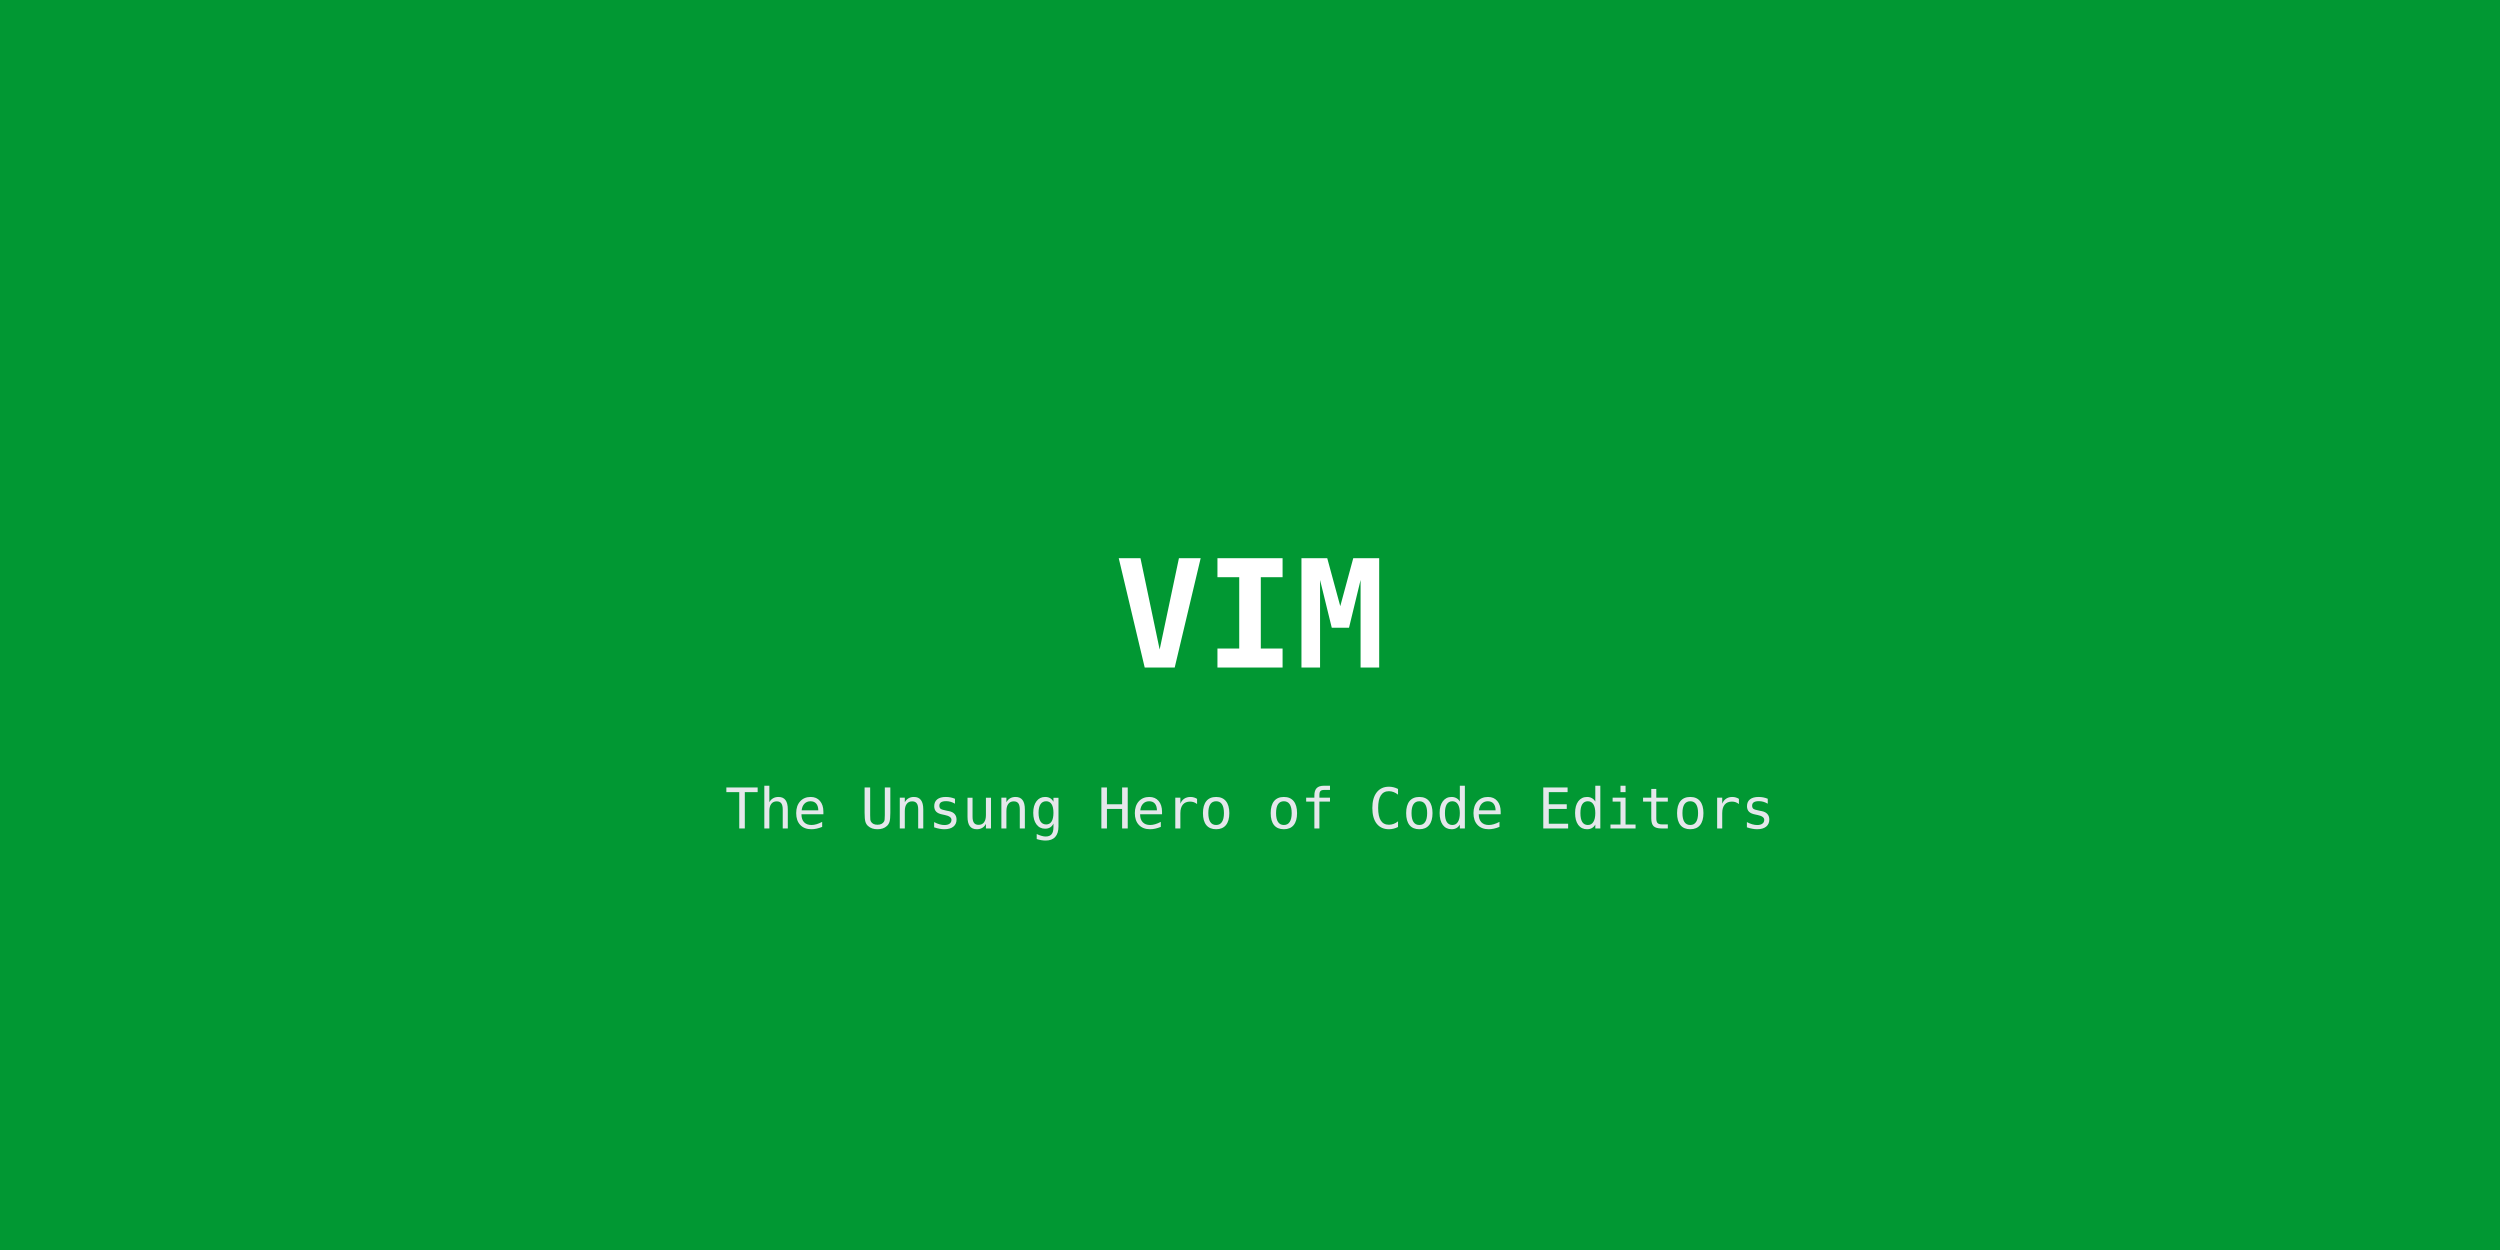
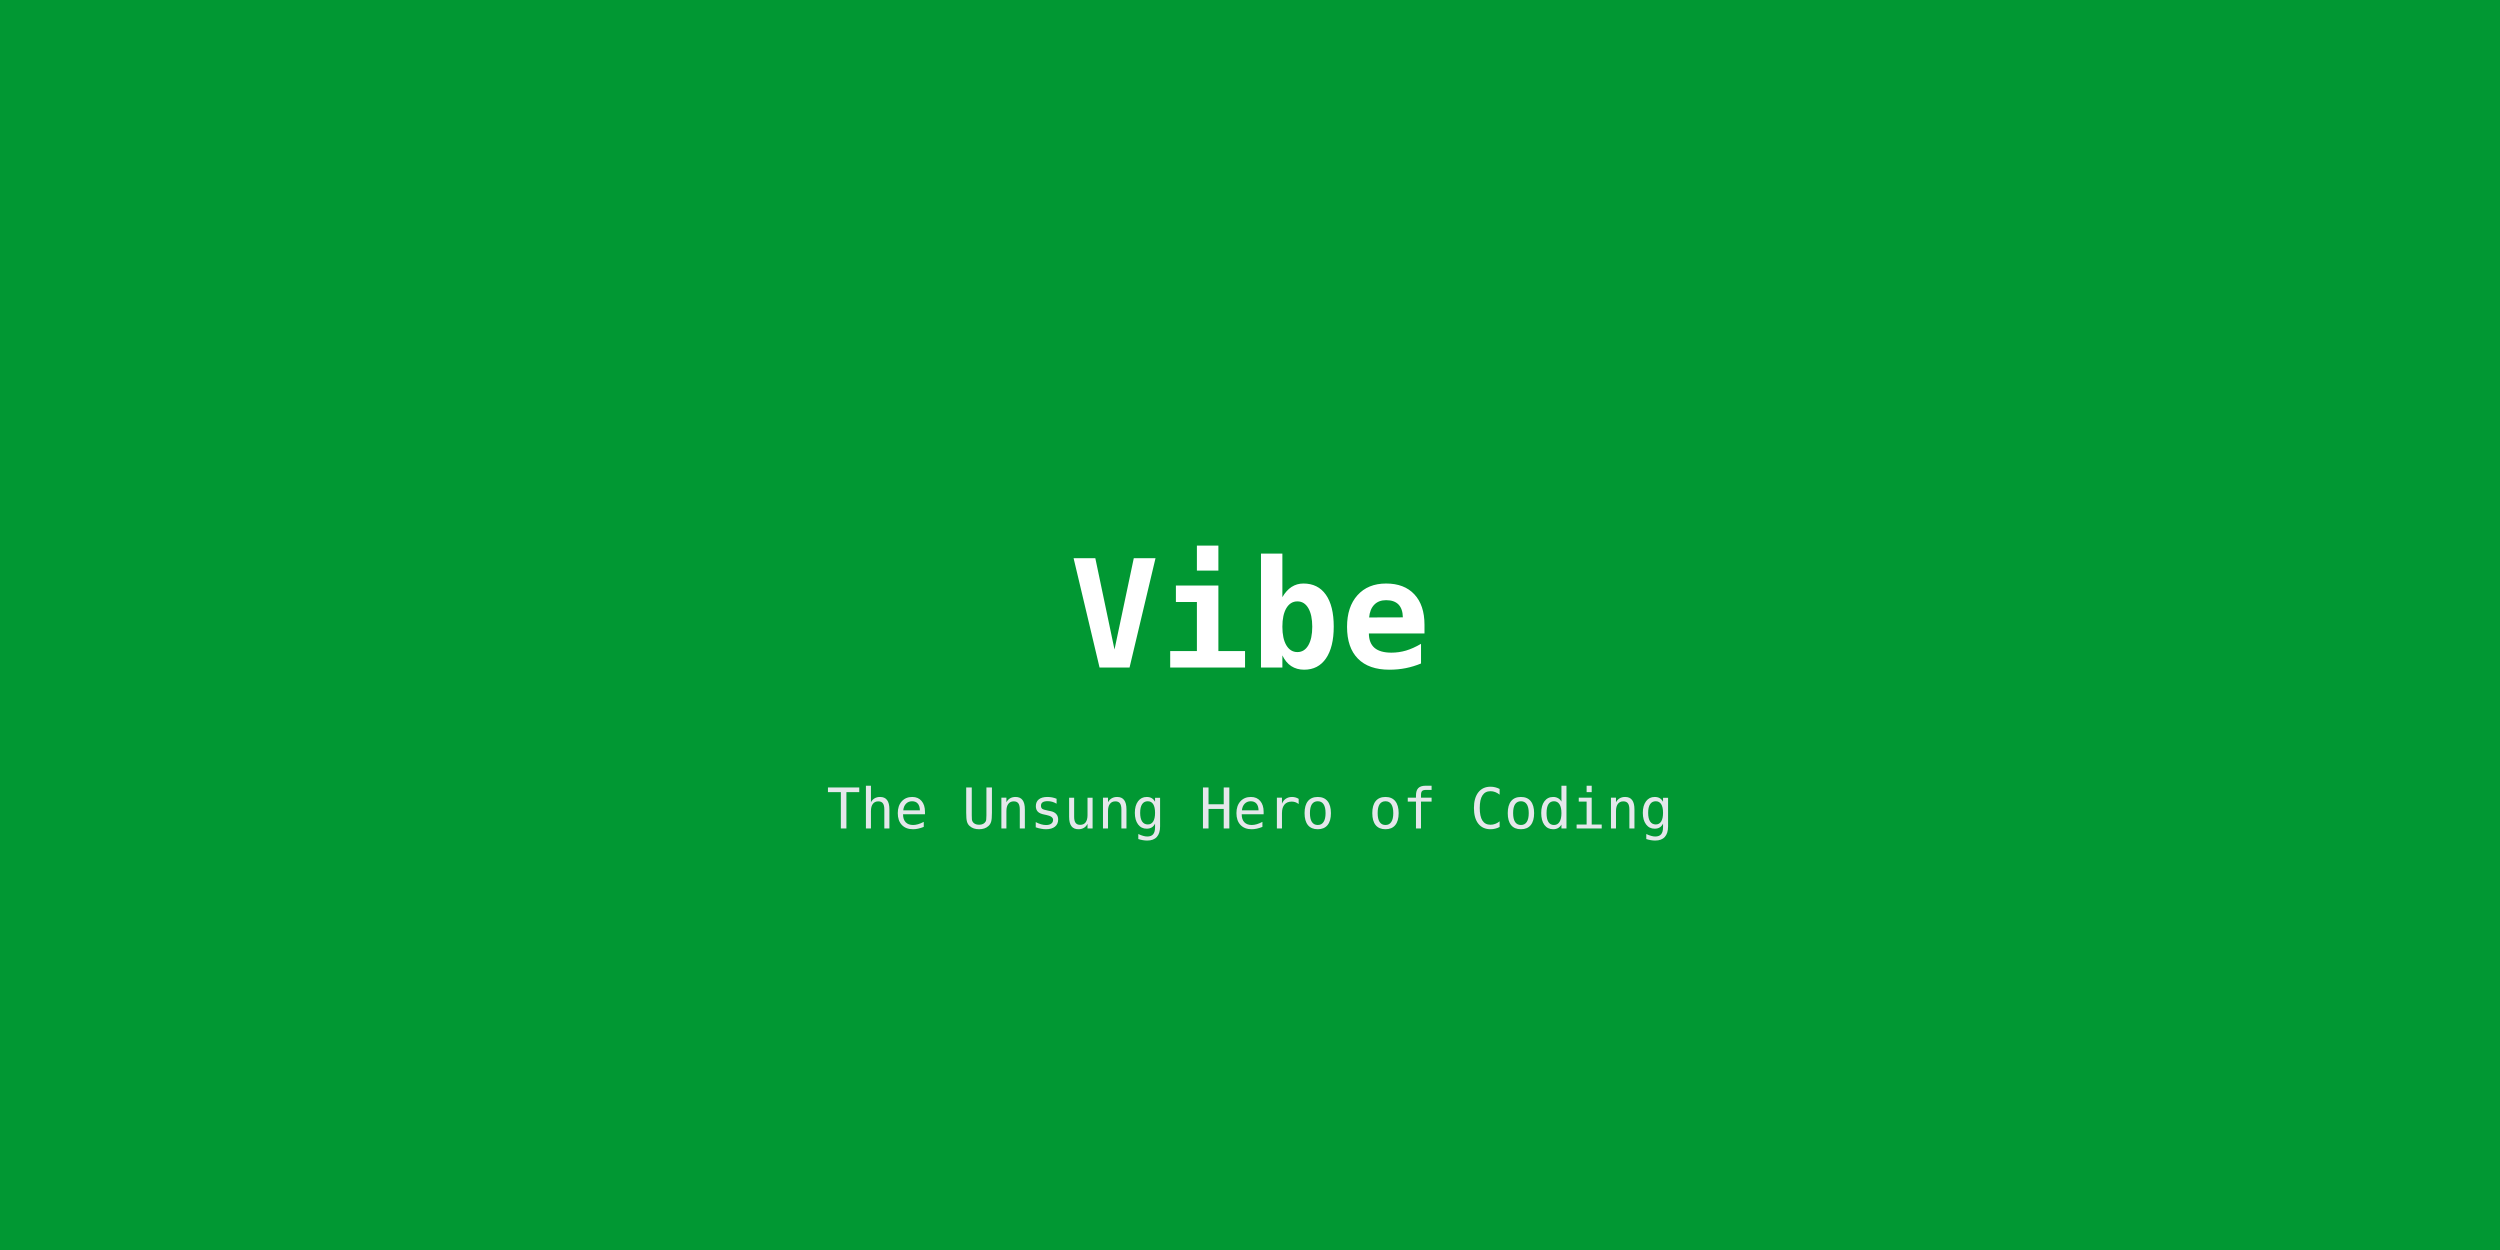
<svg xmlns="http://www.w3.org/2000/svg" width="800" height="400">
  <rect width="800" height="400" fill="#019833" />
  <text x="50%" y="50%" dominant-baseline="middle" text-anchor="middle" font-family="monospace" font-size="48" fill="white" font-weight="bold">
-     VIM
+     Vibe
  </text>
  <text x="50%" y="65%" dominant-baseline="middle" text-anchor="middle" font-family="monospace" font-size="18" fill="#e5e7eb">
-     The Unsung Hero of Code Editors
+     The Unsung Hero of Coding
  </text>
</svg>
